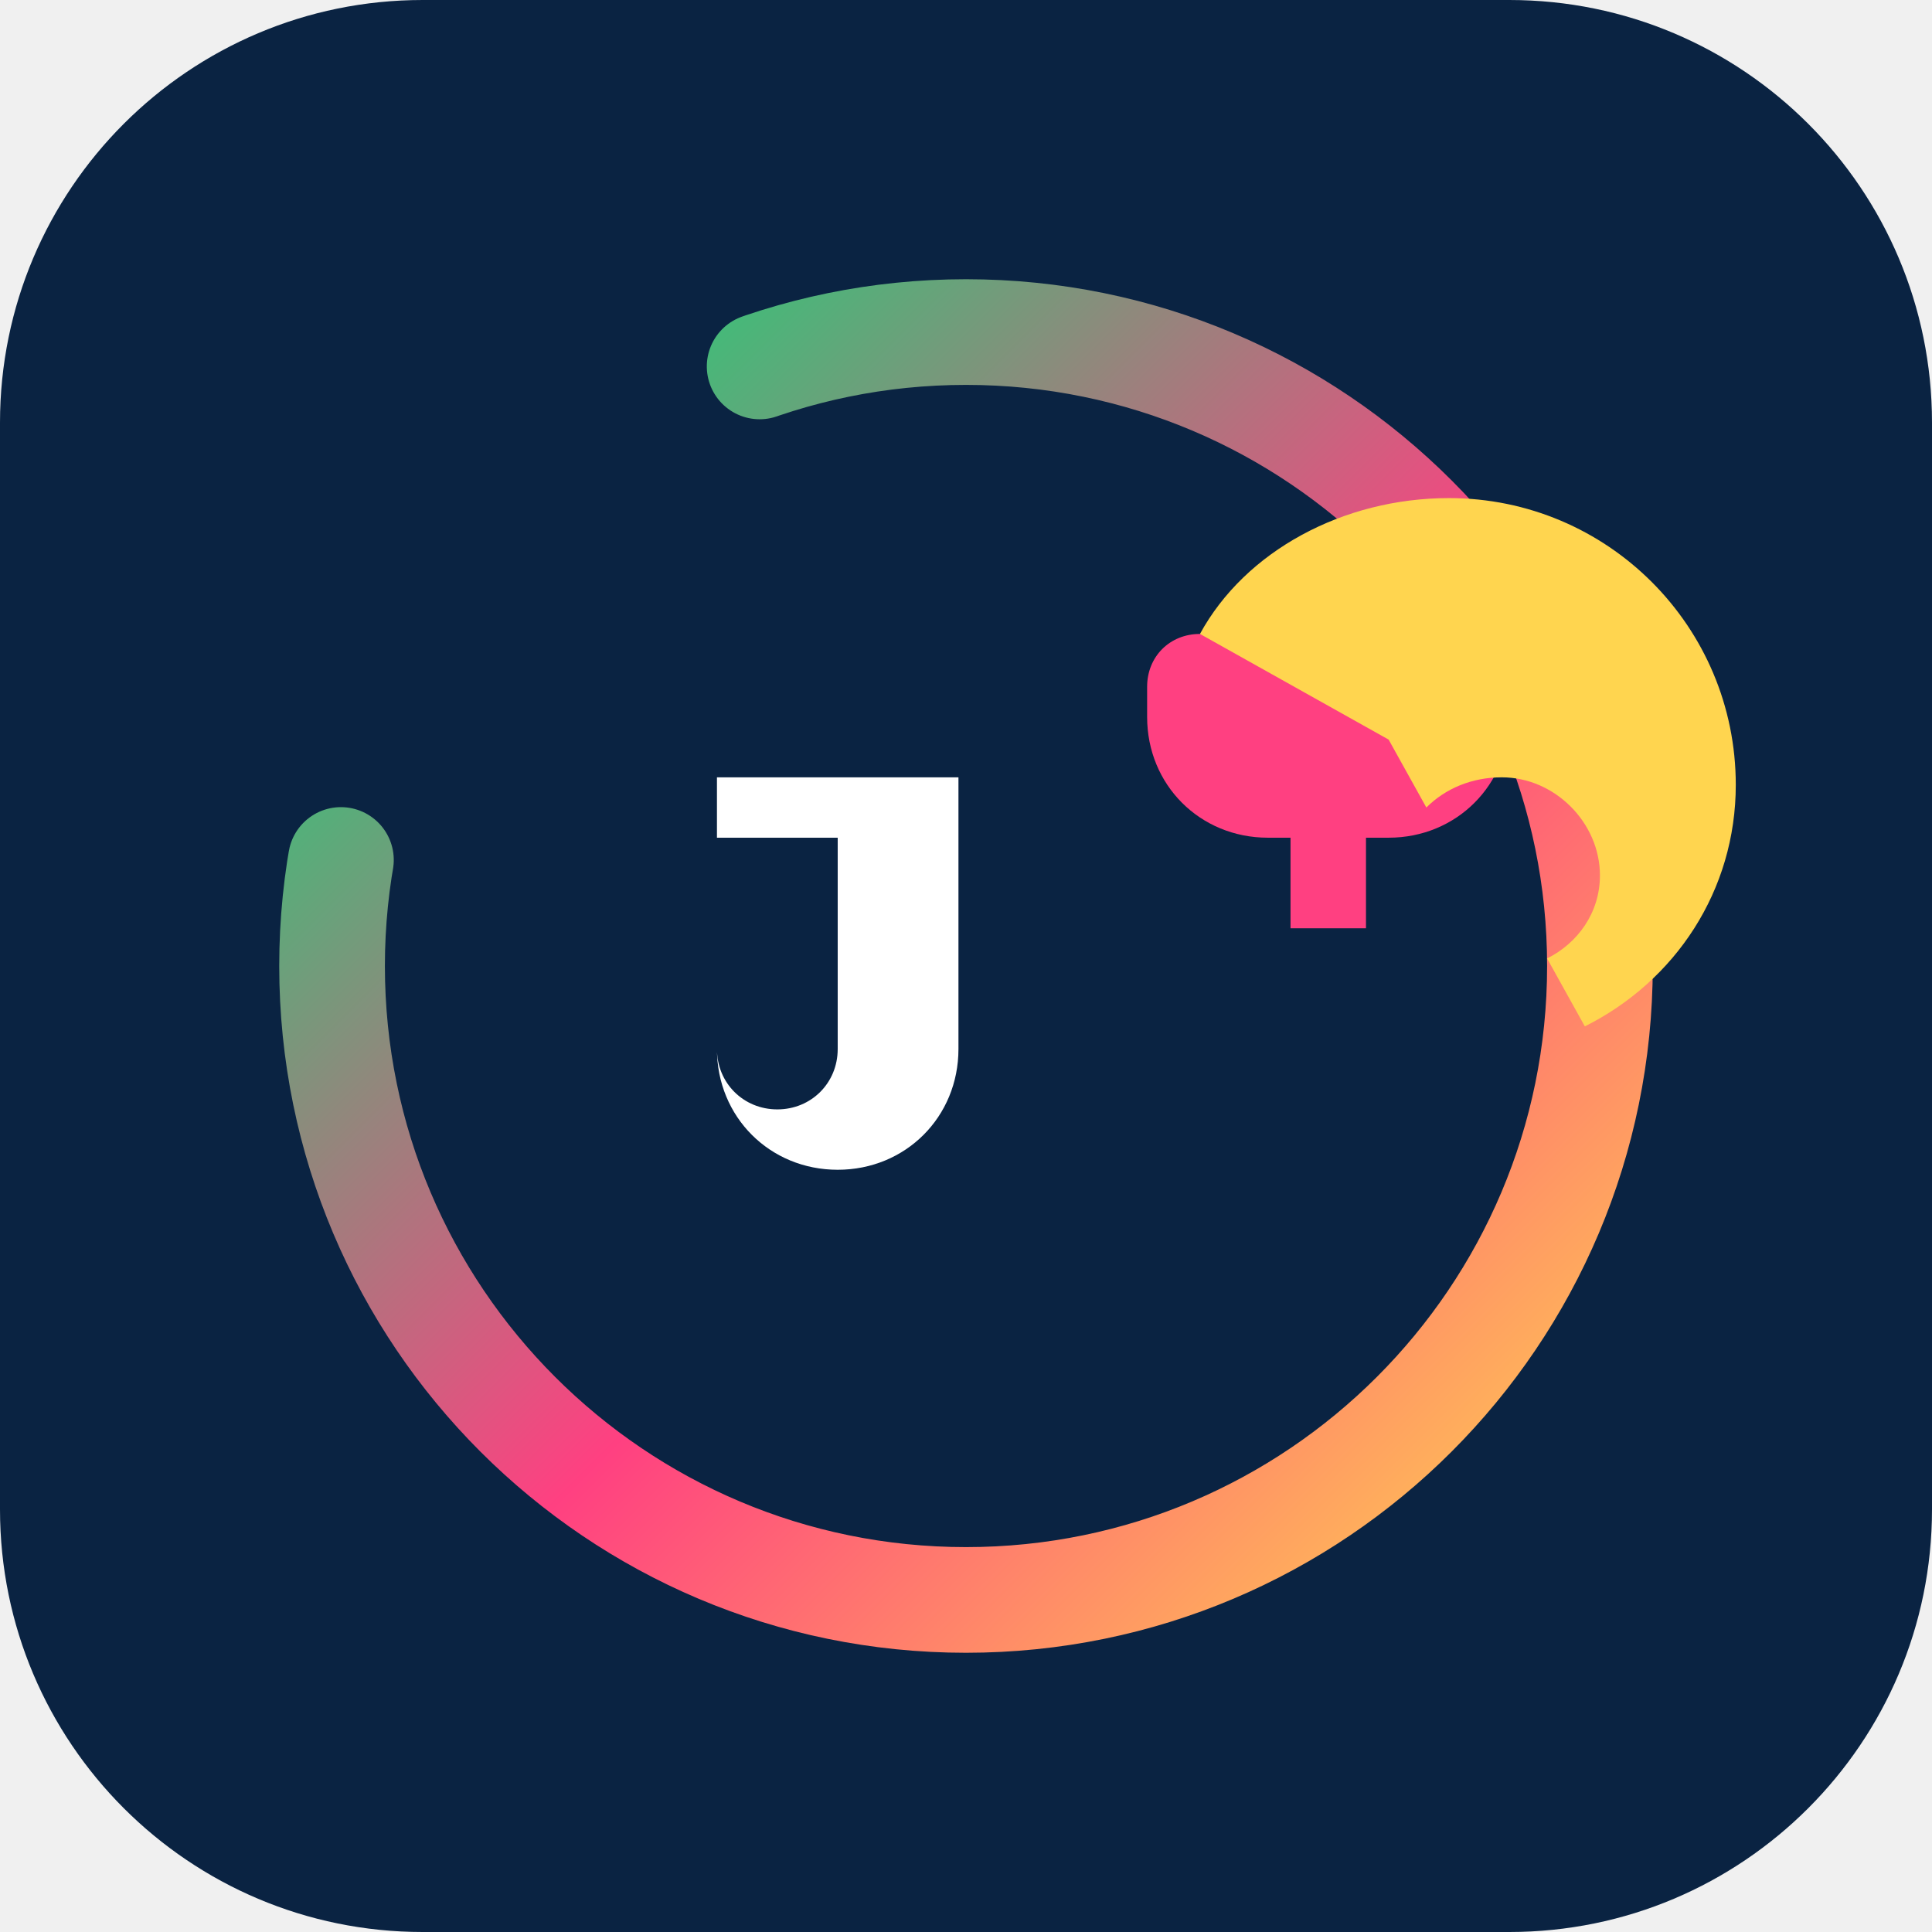
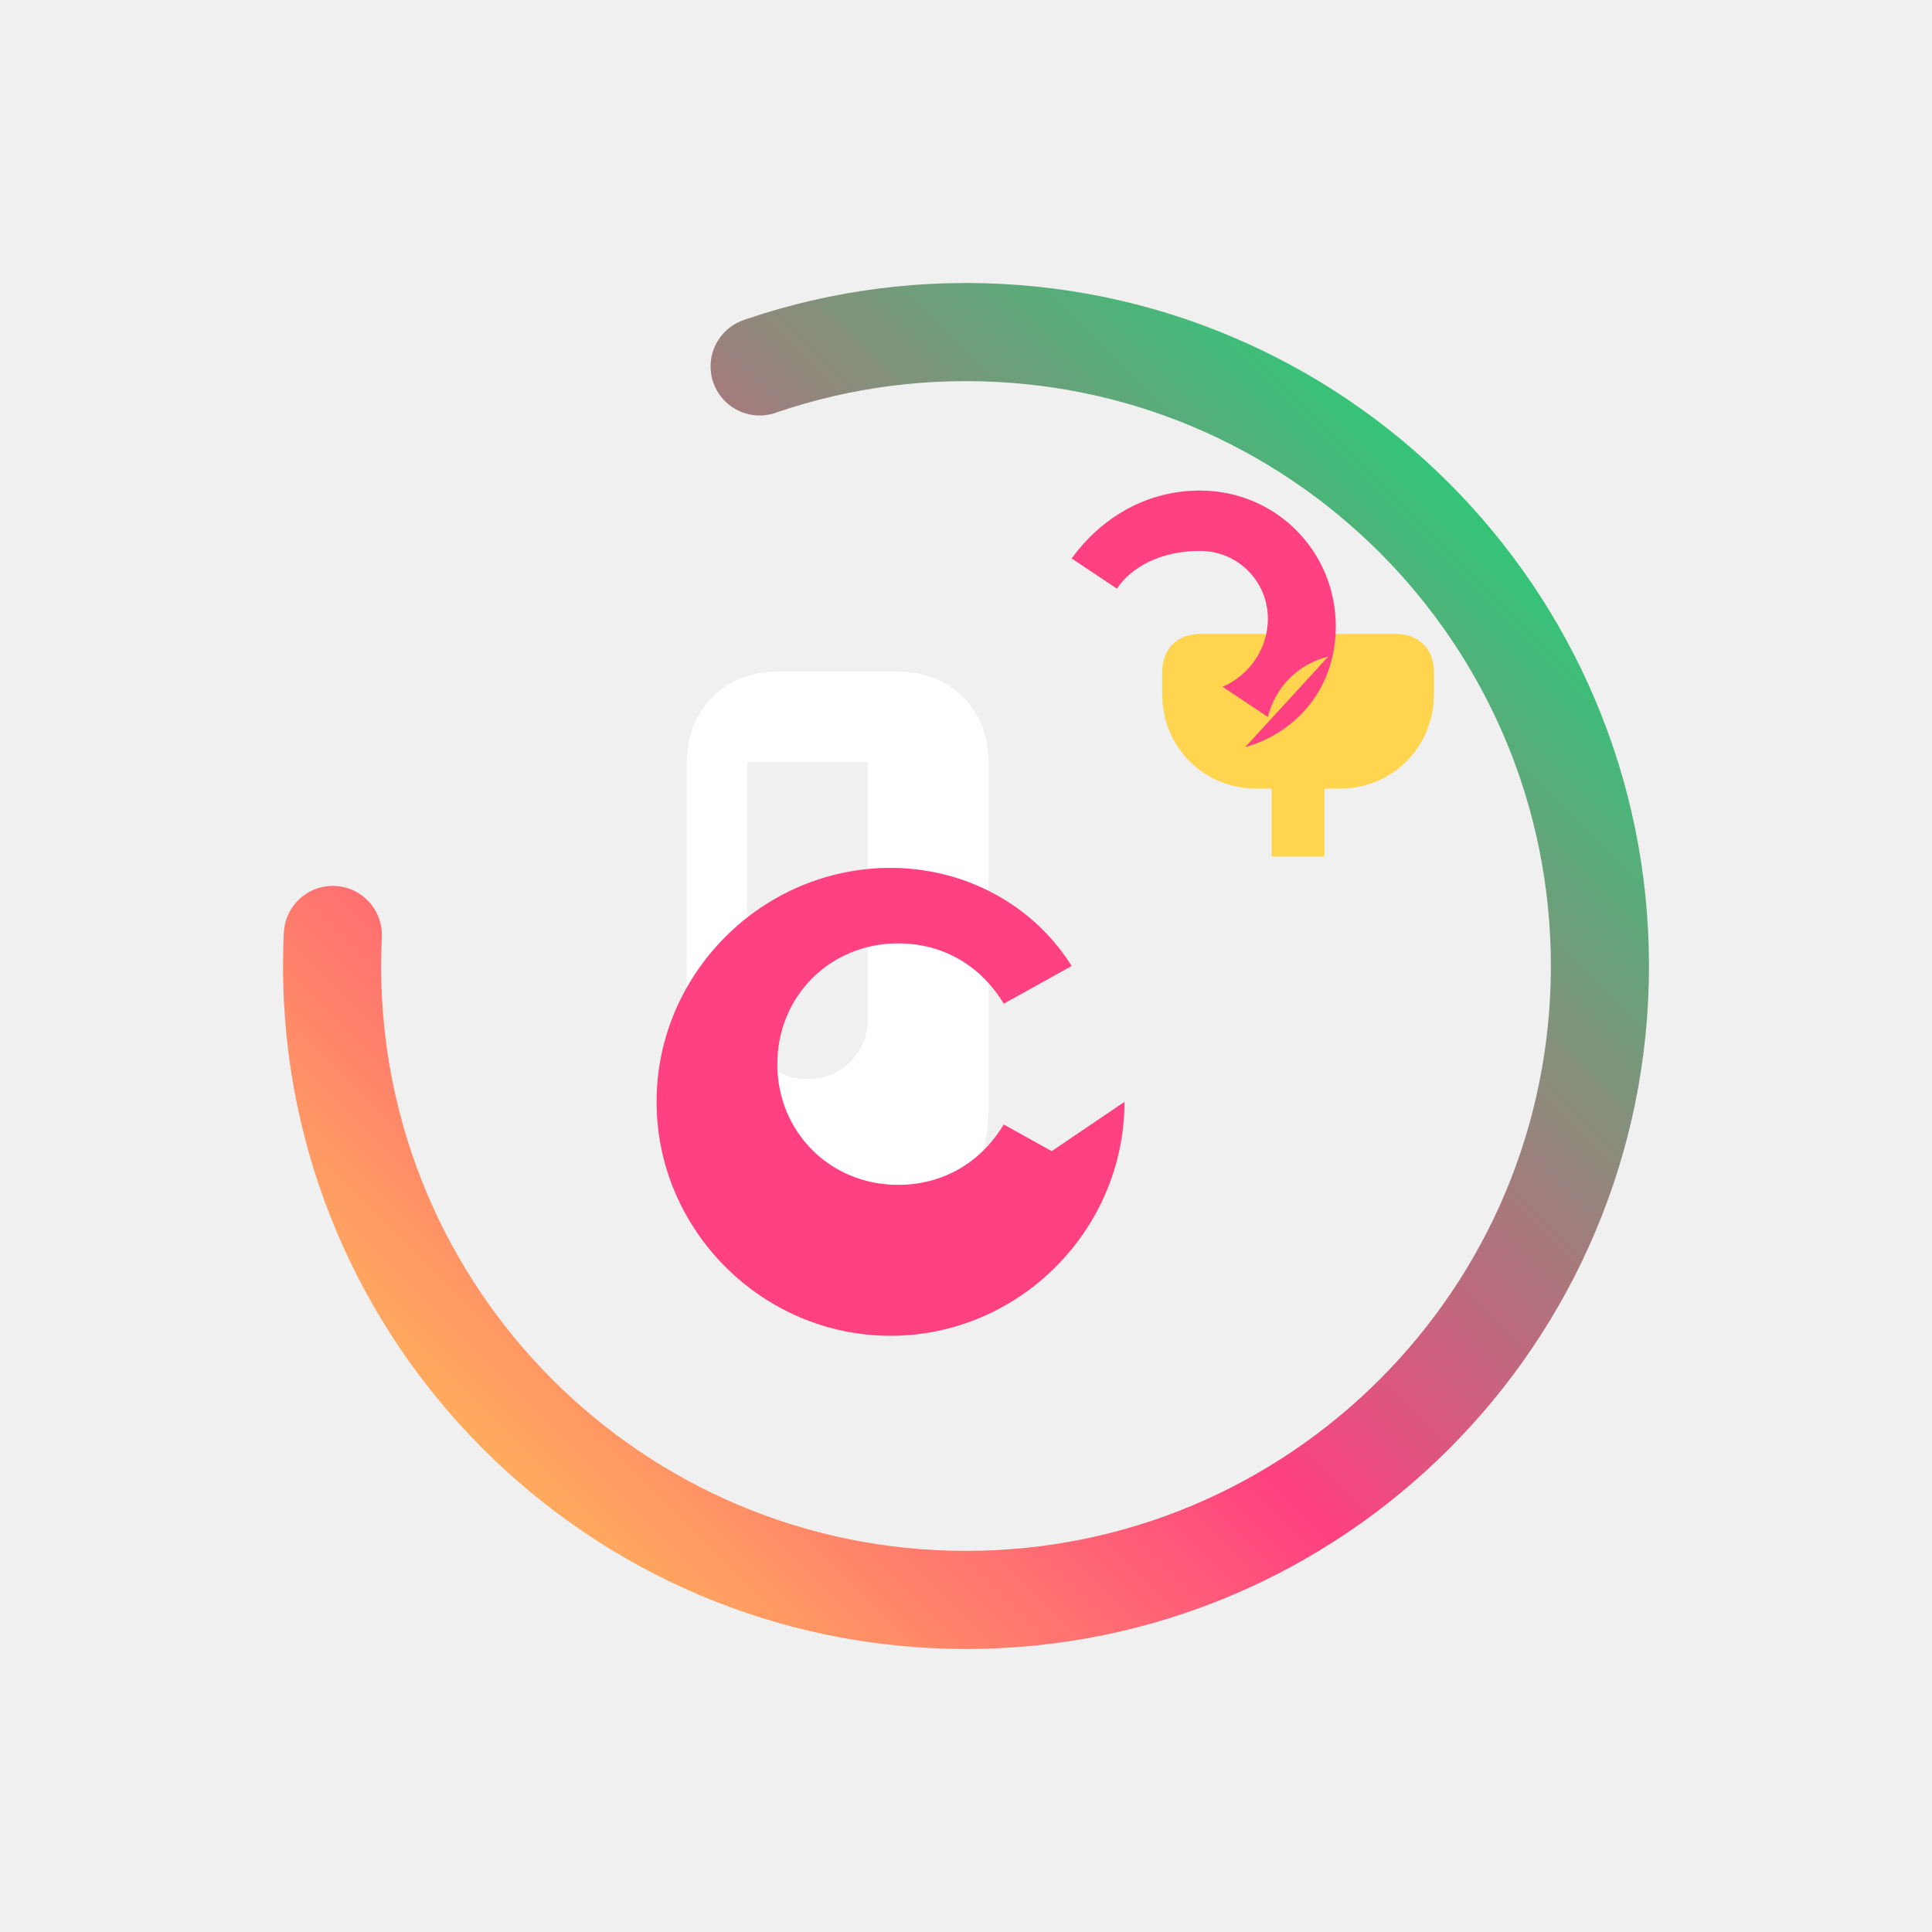
<svg xmlns="http://www.w3.org/2000/svg" viewBox="0 0 512 512" role="img" aria-label="DaD">
  <defs>
-     <linearGradient id="ring" x1="0%" y1="100%" x2="100%" y2="0%">
+     <linearGradient id="ring" x1="0%" y1="0%" x2="100%" y2="100%">
      <stop offset="0%" stop-color="#FFD54F" />
-       <stop offset="45%" stop-color="#FF4081" />
+       <stop offset="42%" stop-color="#FF4081" />
      <stop offset="100%" stop-color="#00e676" />
    </linearGradient>
  </defs>
-   <rect width="512" height="512" rx="112" fill="#0a2342" />
-   <circle cx="256" cy="256" r="168" fill="none" stroke="url(#ring)" stroke-width="28" stroke-linecap="round" stroke-dasharray="820 180" transform="rotate(-90 256 256)" />
-   <path fill="#FF4081" d="M318 168c-8 0-14 6-14 14v8c0 18 14 32 32 32h6v24h20v-24h6c18 0 32-14 32-32v-8c0-8-6-14-14-14h-68z" />
-   <path fill="#FFD54F" d="M318 168c12-22 38-36 66-36 42 0 76 34 76 76 0 28-16 52-40 64l-10-18c8-4 14-12 14-22 0-14-12-26-26-26-8 0-15 3-20 8l-10-18z" />
-   <path fill="#ffffff" d="M238 206h-48v72c0 18 14 32 32 32s32-14 32-32v-72h-16zm-16 16v56c0 9-7 16-16 16s-16-7-16-16v-56h48z" />
+   <circle cx="256" cy="256" r="168" fill="none" stroke="url(#ring)" stroke-width="26" stroke-linecap="round" stroke-dasharray="800 200" transform="rotate(-90 256 256)" />
+   <path fill="#ffffff" d="M214 178h-8c-14 0-24 10-24 24v92c0 22 18 40 40 40s40-18 40-40V202c0-14-10-24-24-24h-24zm16 24v68c0 9-7 16-16 16s-16-7-16-16v-68h32z" />
+   <path fill="#FF4081" d="M298 292c0 34-28 62-62 62s-62-28-62-62 28-62 62-62c20 0 38 10 48 26l-18 10c-6-10-16-16-28-16-18 0-32 14-32 32s14 32 32 32c12 0 22-6 28-16l18 10c-10 16-28 26-48 26z" />
+   <path fill="#FFD54F" d="M318 168c-6 0-10 4-10 10v6c0 14 11 25 25 25h4v18h14v-18h4c14 0 25-11 25-25v-6c0-6-4-10-10-10h-52z" />
+   <path fill="#FF4081" d="M330 198c14-4 24-16 24-32 0-20-16-36-36-36-14 0-26 7-34 18l12 8c4-6 12-10 22-10 10 0 18 8 18 18 0 8-5 15-12 18l12 8c2-8 8-14 16-16z" />
</svg>
